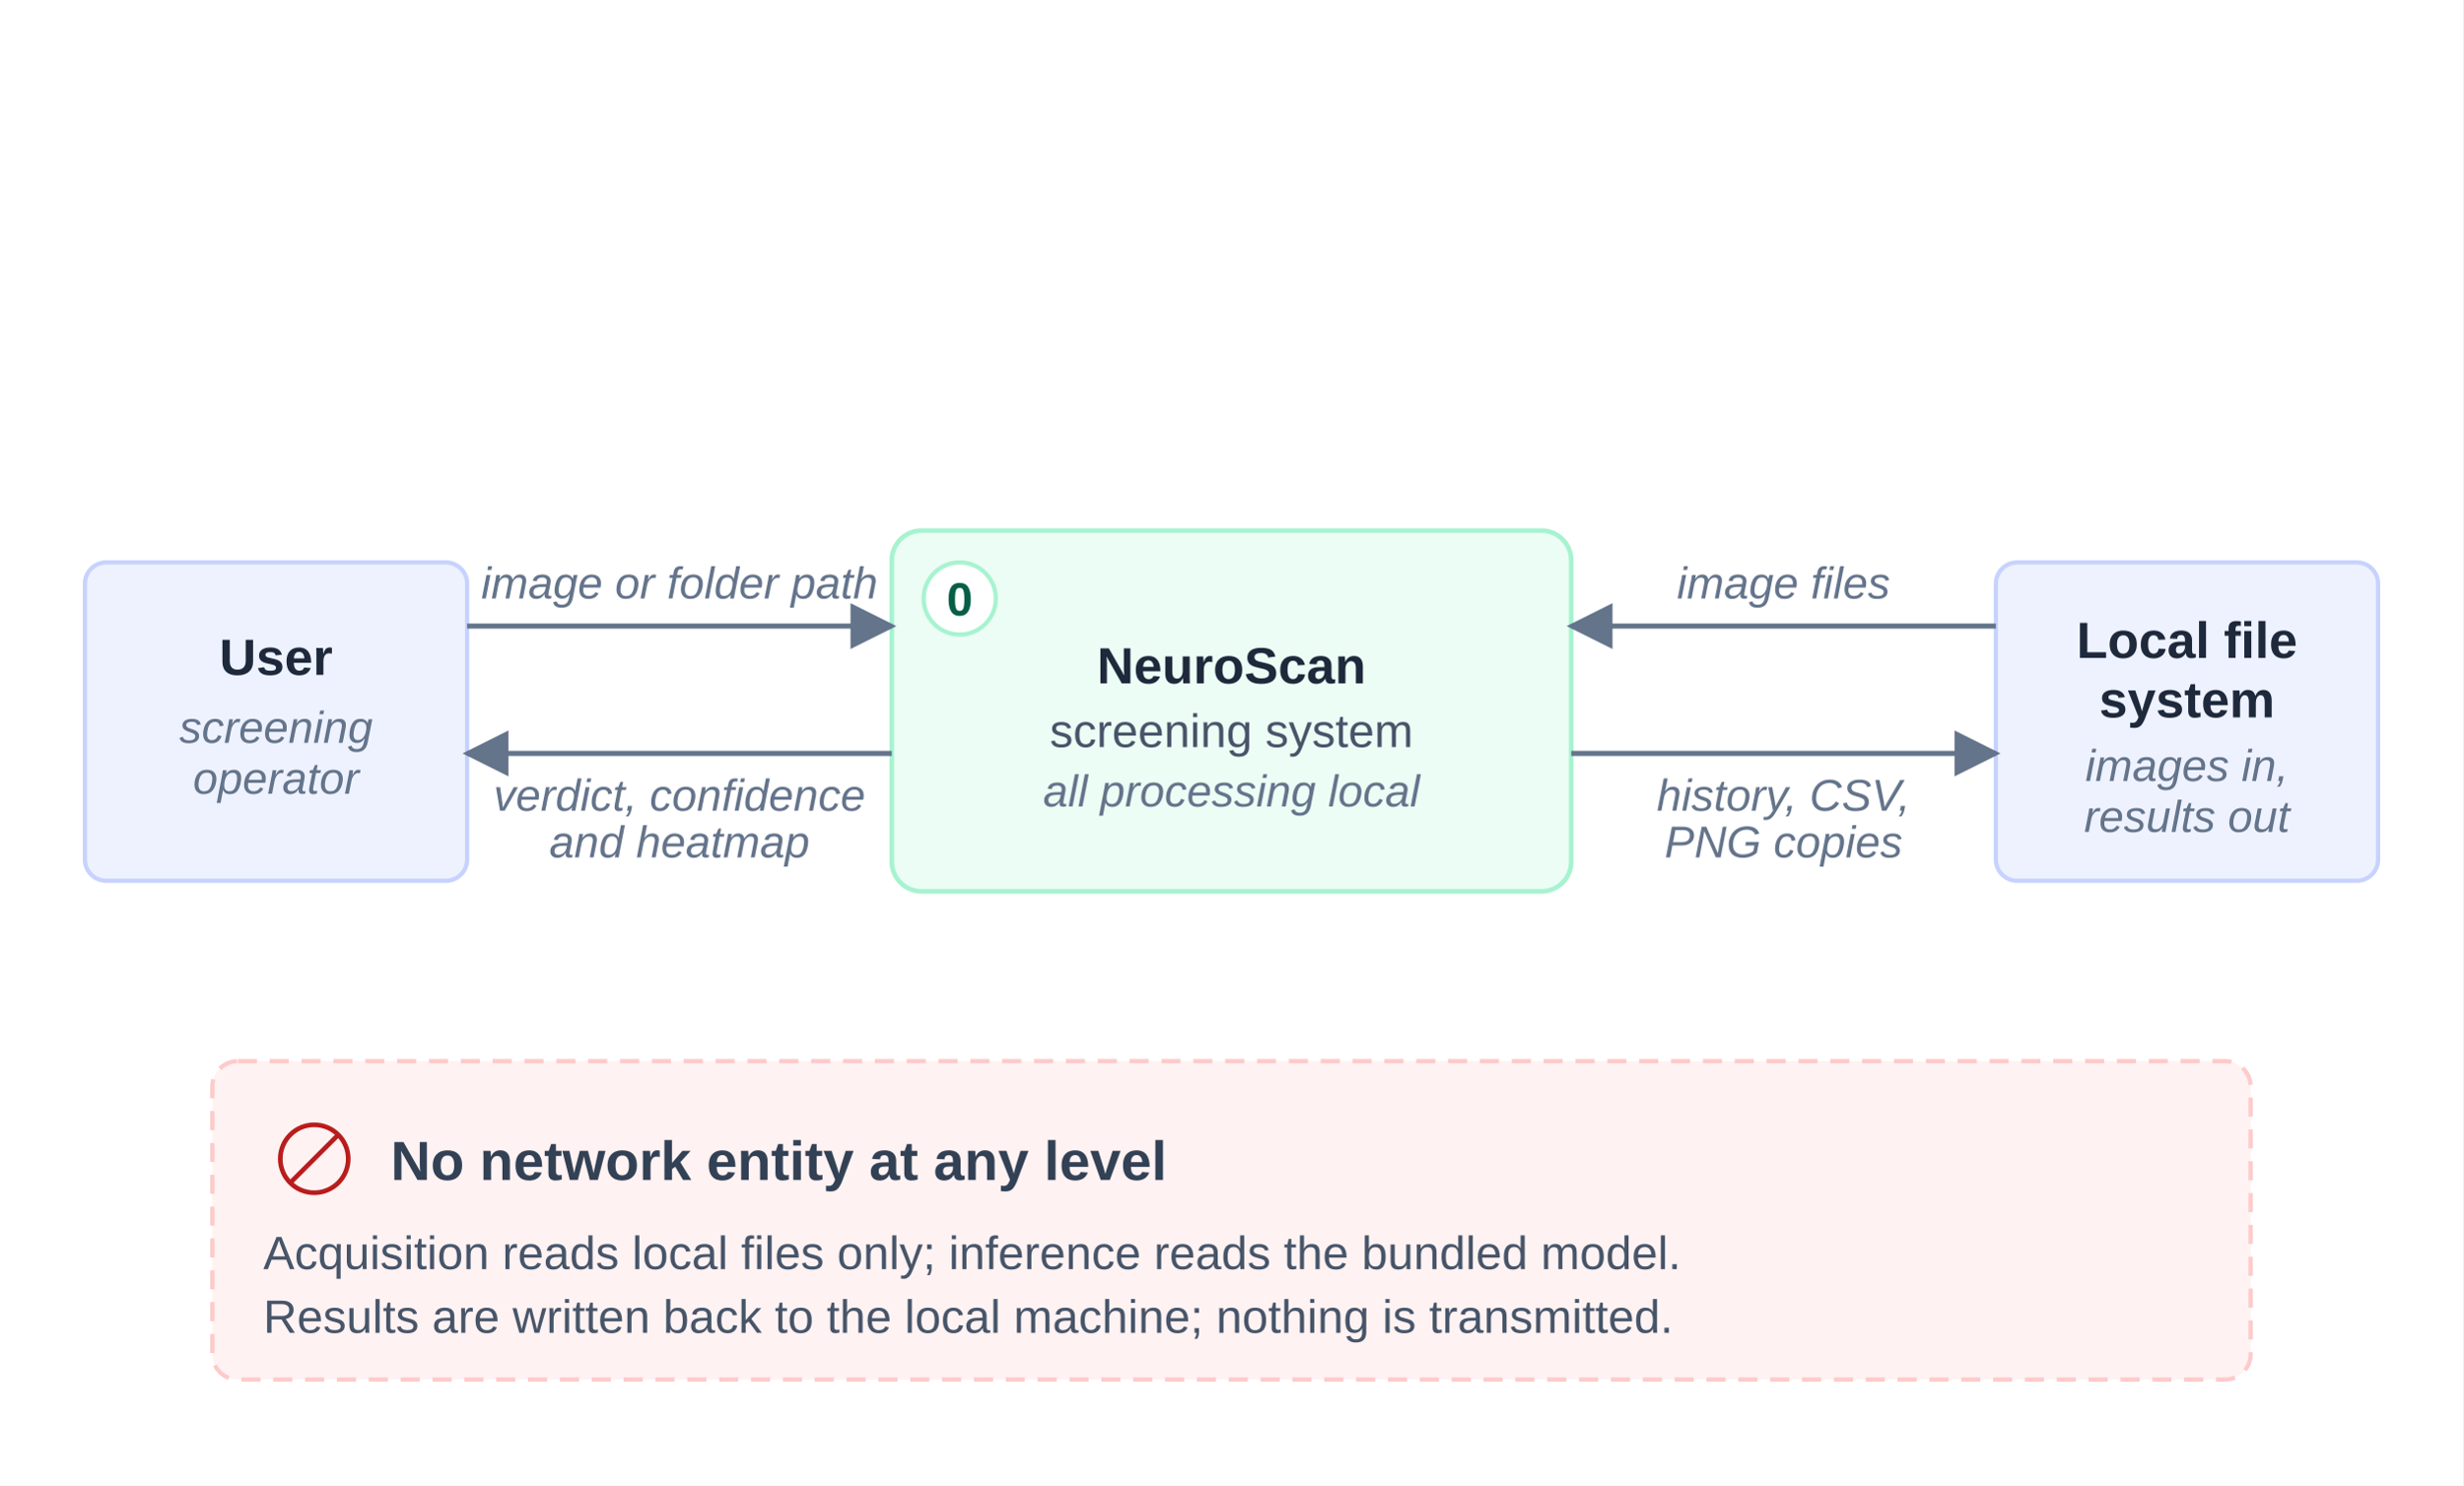
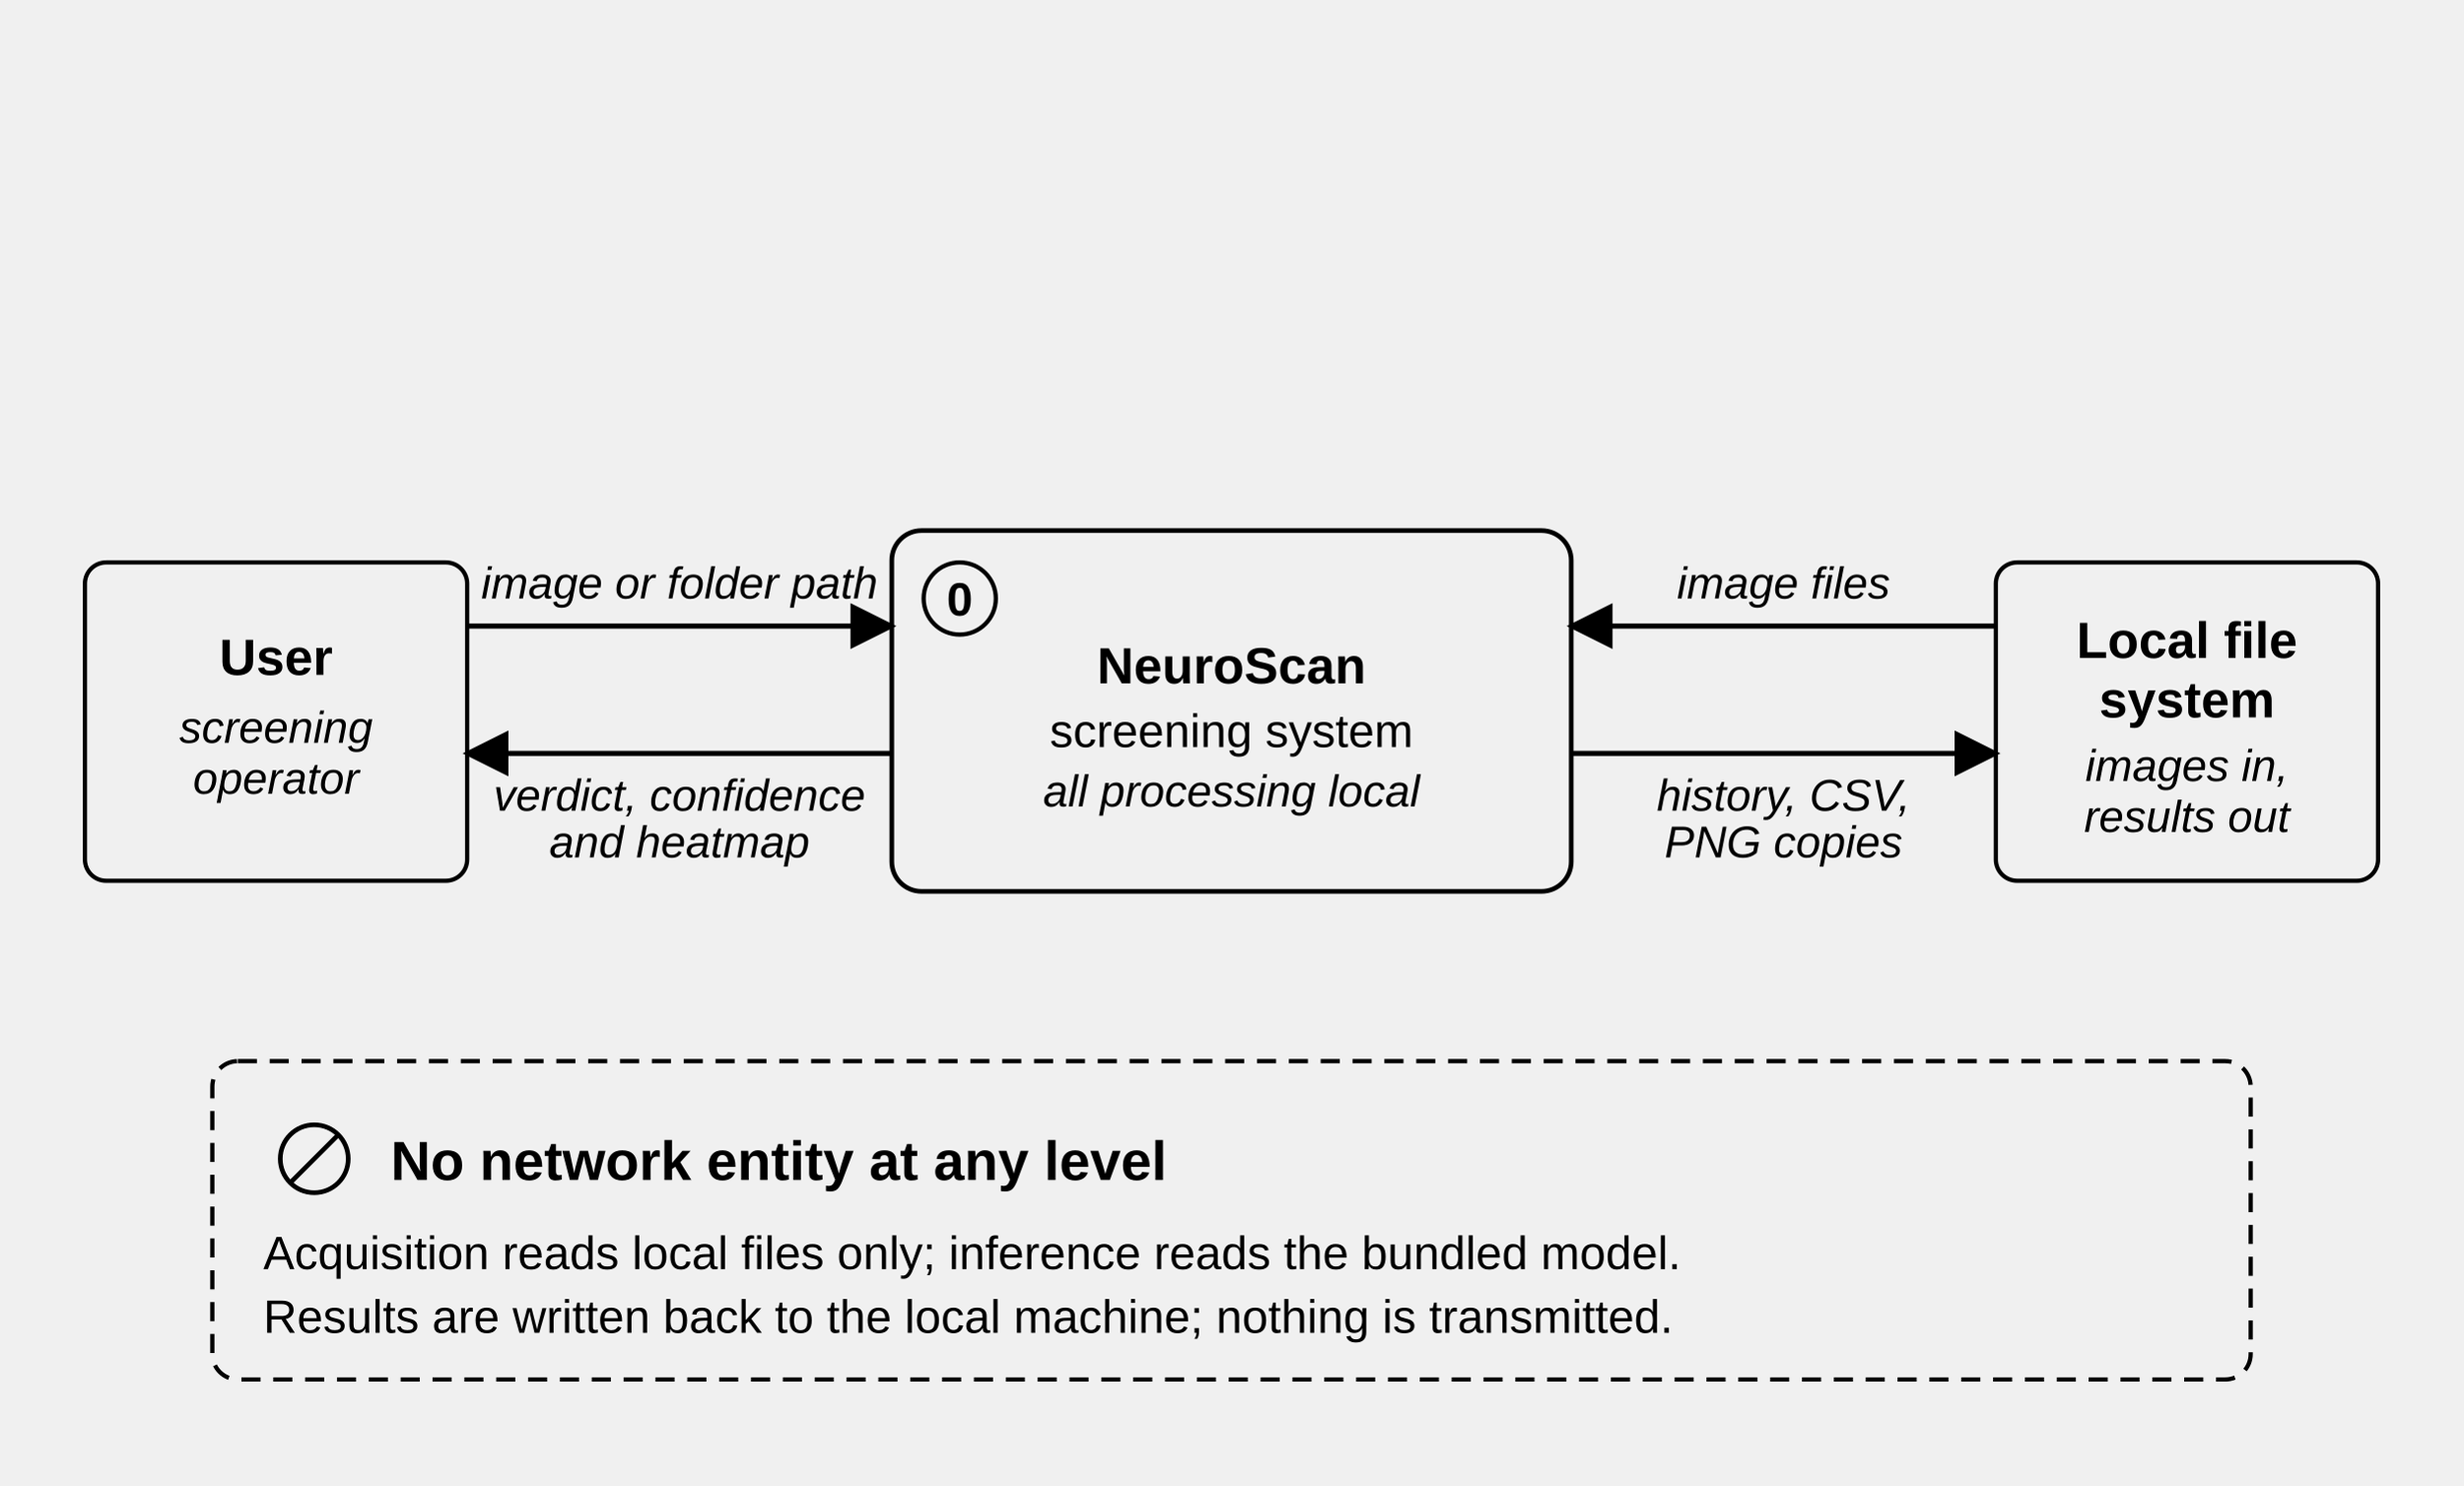
<svg xmlns="http://www.w3.org/2000/svg" viewBox="0 0 1160 700" width="1160" height="700" role="img" aria-labelledby="f33title f33desc">
  <defs>
    <marker id="a33" viewBox="0 0 10 10" refX="9" refY="5" markerWidth="9" markerHeight="9" orient="auto-start-reverse">
-       <path d="M 0 0 L 10 5 L 0 10 z" fill="#64748b" />
+       <path d="M 0 0 L 10 5 L 0 10 z" fill="#000000" />
    </marker>
    <style>
-       .t   { font: 700 24px "Segoe UI", "Helvetica Neue", Arial, sans-serif; fill: #1e293b; }
-       .d   { font: 400 22px "Segoe UI", "Helvetica Neue", Arial, sans-serif; fill: #475569; }
-       .n   { font: italic 400 21px "Segoe UI", "Helvetica Neue", Arial, sans-serif; fill: #64748b; }
-       .lbl { font: 700 26px "Segoe UI", "Helvetica Neue", Arial, sans-serif; fill: #334155; }
-       .chip { font: 700 22px "Segoe UI", "Helvetica Neue", Arial, sans-serif; fill: #065f46; }
+       .t   { font: 700 24px "Segoe UI", "Helvetica Neue", Arial, sans-serif; fill: #000000; }
+       .d   { font: 400 22px "Segoe UI", "Helvetica Neue", Arial, sans-serif; fill: #000000; }
+       .n   { font: italic 400 21px "Segoe UI", "Helvetica Neue", Arial, sans-serif; fill: #000000; }
+       .lbl { font: 700 26px "Segoe UI", "Helvetica Neue", Arial, sans-serif; fill: #000000; }
+       .chip { font: 700 22px "Segoe UI", "Helvetica Neue", Arial, sans-serif; fill: #000000; }
    </style>
  </defs>
-   <rect x="0" y="0" width="1160" height="700" fill="#ffffff" />
  <g>
-     <rect x="40" y="265" width="180" height="150" rx="10" fill="#eef2ff" stroke="#c7d2fe" stroke-width="2" />
+     <rect x="40" y="265" width="180" height="150" rx="10" fill="none" stroke="#000000" stroke-width="2" />
    <text class="t" x="130" y="318" text-anchor="middle">User</text>
    <text class="n" x="130" y="350" text-anchor="middle">screening</text>
    <text class="n" x="130" y="374" text-anchor="middle">operator</text>
  </g>
  <g>
-     <rect x="940" y="265" width="180" height="150" rx="10" fill="#eef2ff" stroke="#c7d2fe" stroke-width="2" />
+     <rect x="940" y="265" width="180" height="150" rx="10" fill="none" stroke="#000000" stroke-width="2" />
    <text class="t" x="1030" y="310" text-anchor="middle">Local file</text>
    <text class="t" x="1030" y="338" text-anchor="middle">system</text>
    <text class="n" x="1030" y="368" text-anchor="middle">images in,</text>
    <text class="n" x="1030" y="392" text-anchor="middle">results out</text>
  </g>
  <g>
-     <rect x="420" y="250" width="320" height="170" rx="14" fill="#ecfdf5" stroke="#a7f3d0" stroke-width="2.2" />
-     <circle cx="452" cy="282" r="17" fill="#ffffff" stroke="#a7f3d0" stroke-width="2" />
+     <rect x="420" y="250" width="320" height="170" rx="14" fill="none" stroke="#000000" stroke-width="2.2" />
+     <circle cx="452" cy="282" r="17" fill="none" stroke="#000000" stroke-width="2" />
    <text class="chip" x="452" y="290" text-anchor="middle">0</text>
    <text class="t" x="580" y="322" text-anchor="middle">NeuroScan</text>
    <text class="d" x="580" y="352" text-anchor="middle">screening system</text>
    <text class="n" x="580" y="380" text-anchor="middle">all processing local</text>
  </g>
-   <path d="M 220 295 H 420" stroke="#64748b" stroke-width="2.4" fill="none" marker-end="url(#a33)" />
+   <path d="M 220 295 H 420" stroke="#000000" stroke-width="2.4" fill="none" marker-end="url(#a33)" />
  <text class="n" x="320" y="282" text-anchor="middle">image or folder path</text>
-   <path d="M 420 355 H 220" stroke="#64748b" stroke-width="2.4" fill="none" marker-end="url(#a33)" />
+   <path d="M 420 355 H 220" stroke="#000000" stroke-width="2.4" fill="none" marker-end="url(#a33)" />
  <text class="n" x="320" y="382" text-anchor="middle">verdict, confidence</text>
  <text class="n" x="320" y="404" text-anchor="middle">and heatmap</text>
-   <path d="M 940 295 H 740" stroke="#64748b" stroke-width="2.4" fill="none" marker-end="url(#a33)" />
+   <path d="M 940 295 H 740" stroke="#000000" stroke-width="2.4" fill="none" marker-end="url(#a33)" />
  <text class="n" x="840" y="282" text-anchor="middle">image files</text>
-   <path d="M 740 355 H 940" stroke="#64748b" stroke-width="2.4" fill="none" marker-end="url(#a33)" />
+   <path d="M 740 355 H 940" stroke="#000000" stroke-width="2.4" fill="none" marker-end="url(#a33)" />
  <text class="n" x="840" y="382" text-anchor="middle">history, CSV,</text>
  <text class="n" x="840" y="404" text-anchor="middle">PNG copies</text>
  <g>
-     <rect x="100" y="500" width="960" height="150" rx="12" fill="#fef2f2" stroke="#fecaca" stroke-width="2" stroke-dasharray="9 6" />
-     <circle cx="148" cy="546" r="16" fill="none" stroke="#b91c1c" stroke-width="2.2" />
-     <path d="M 137 557 L 159 535" stroke="#b91c1c" stroke-width="2.2" />
-     <text class="lbl" x="184" y="556" fill="#991b1b">No network entity at any level</text>
+     <rect x="100" y="500" width="960" height="150" rx="12" fill="none" stroke="#000000" stroke-width="2" stroke-dasharray="9 6" />
+     <circle cx="148" cy="546" r="16" fill="none" stroke="#000000" stroke-width="2.2" />
+     <path d="M 137 557 L 159 535" stroke="#000000" stroke-width="2.2" />
+     <text class="lbl" x="184" y="556" fill="#000000">No network entity at any level</text>
    <text class="d" x="124" y="598">Acquisition reads local files only; inference reads the bundled model.</text>
    <text class="d" x="124" y="628">Results are written back to the local machine; nothing is transmitted.</text>
  </g>
</svg>
